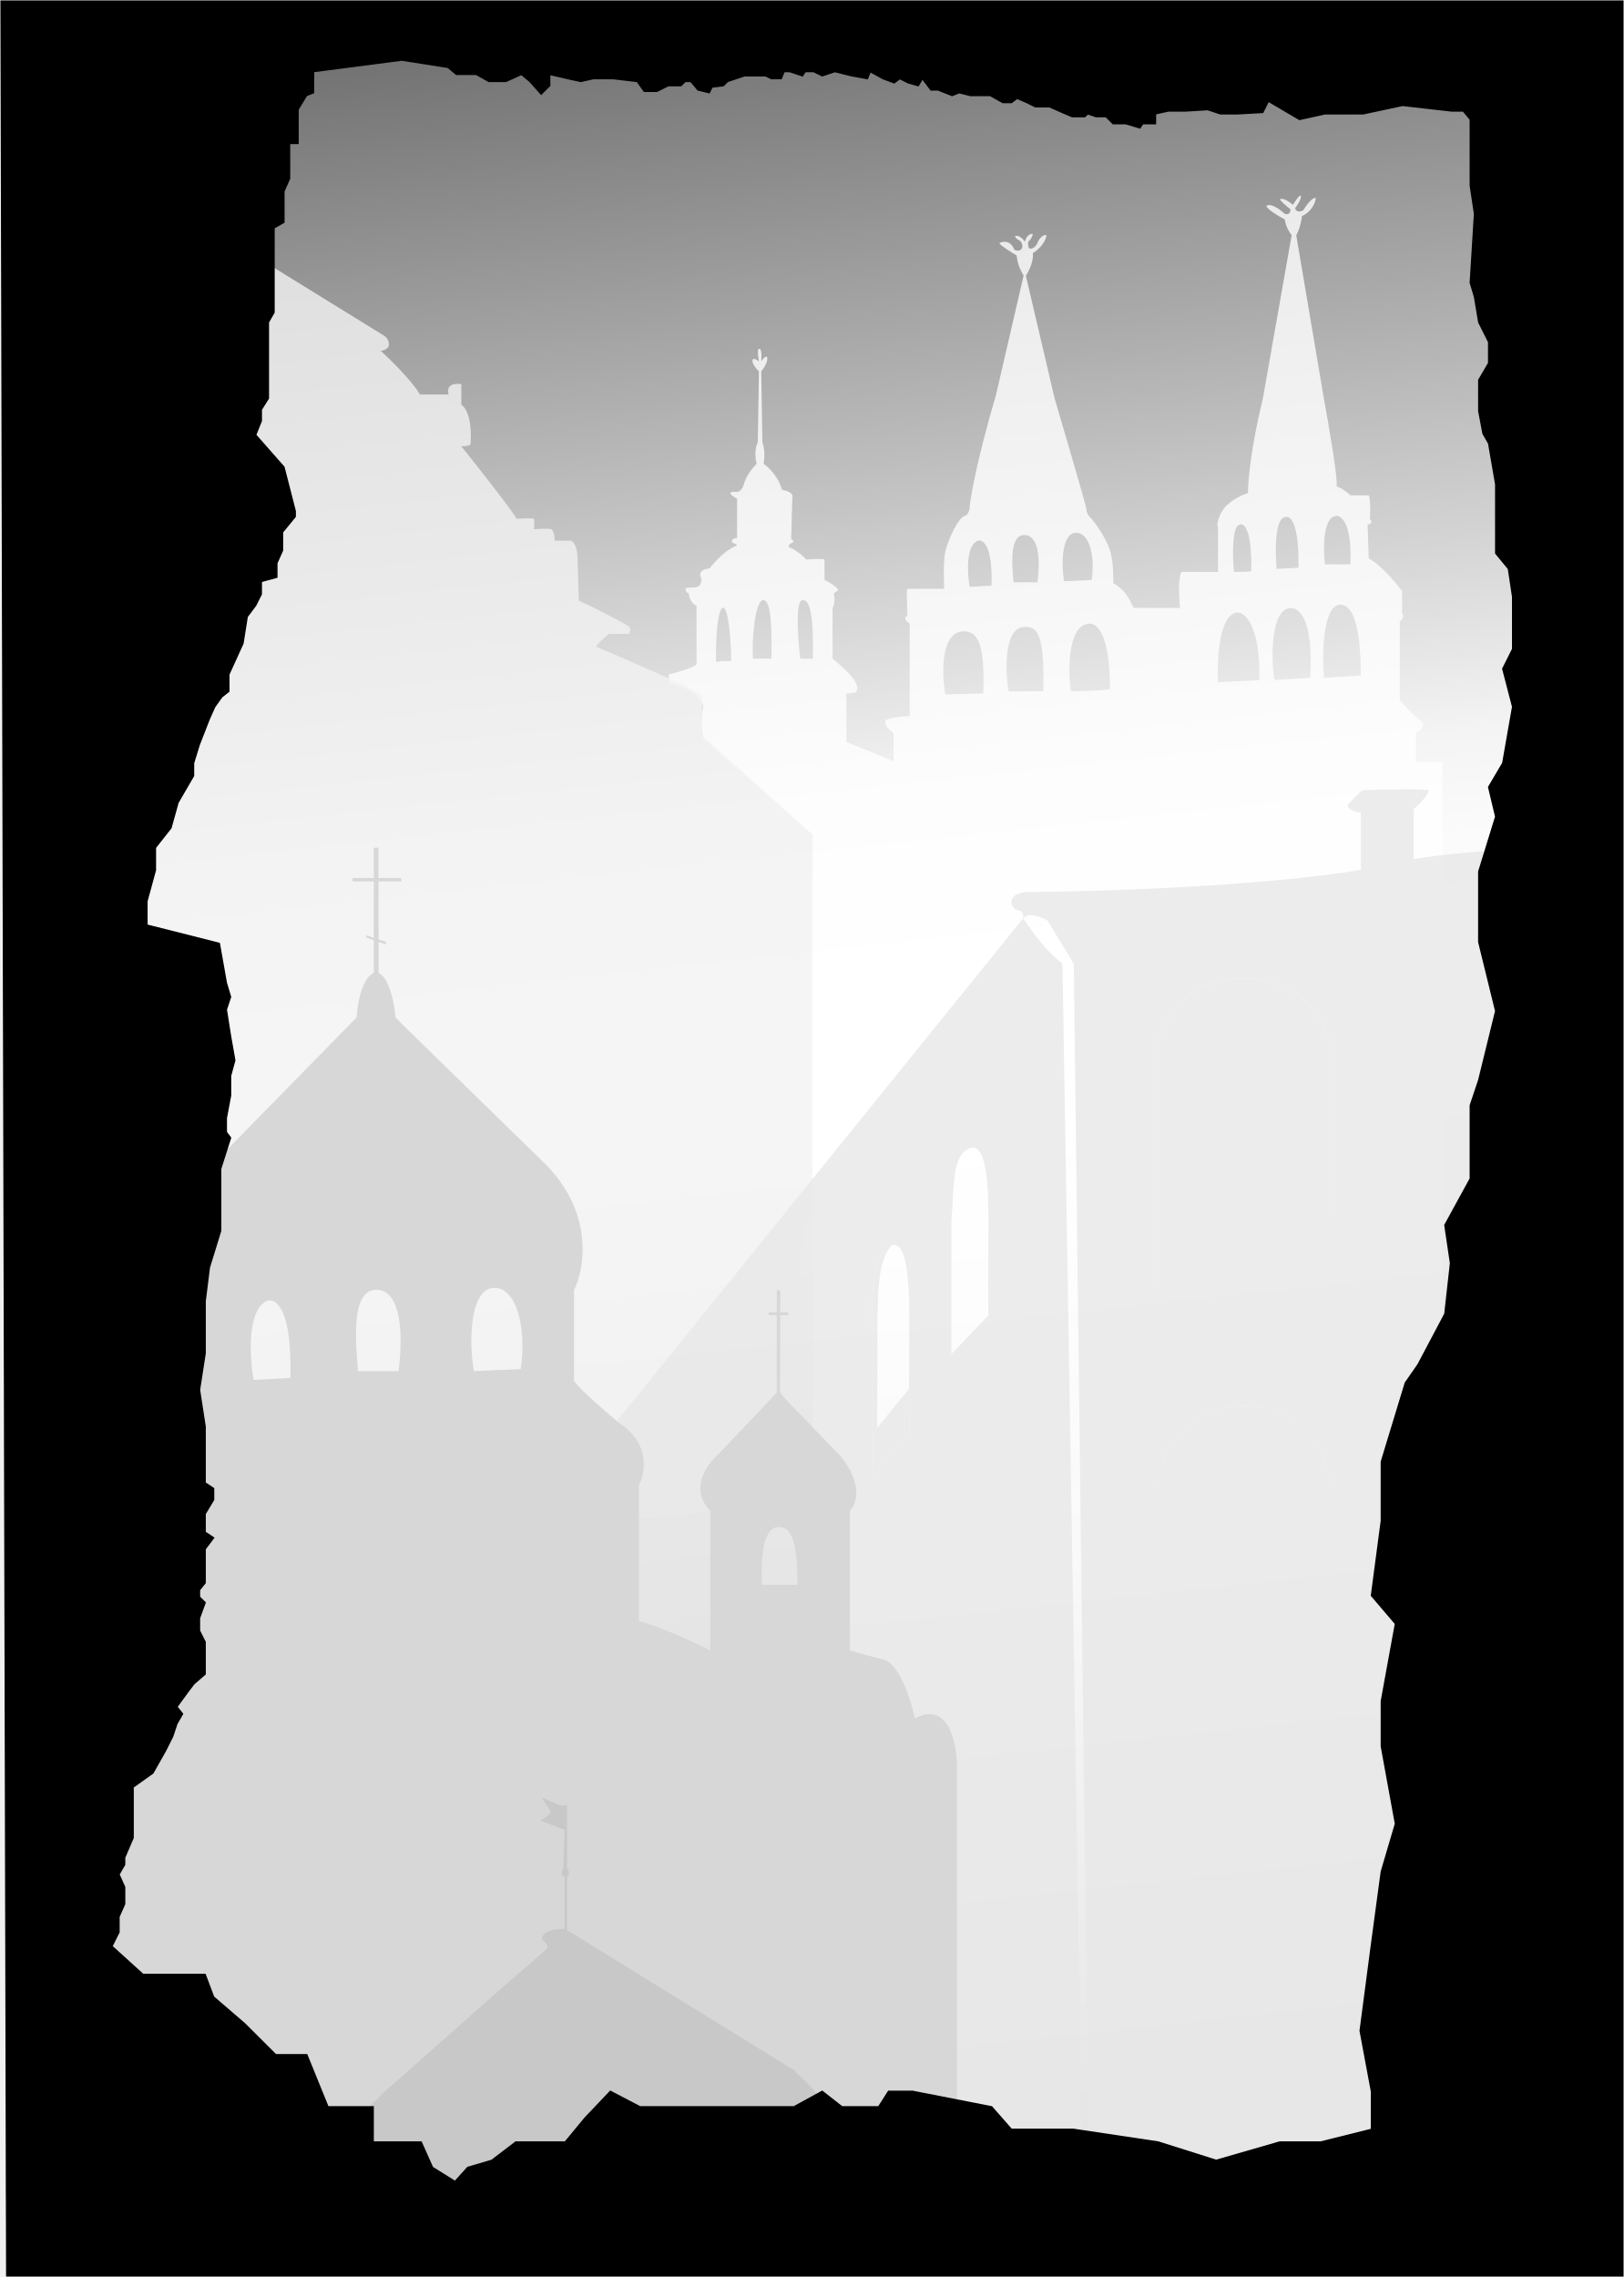
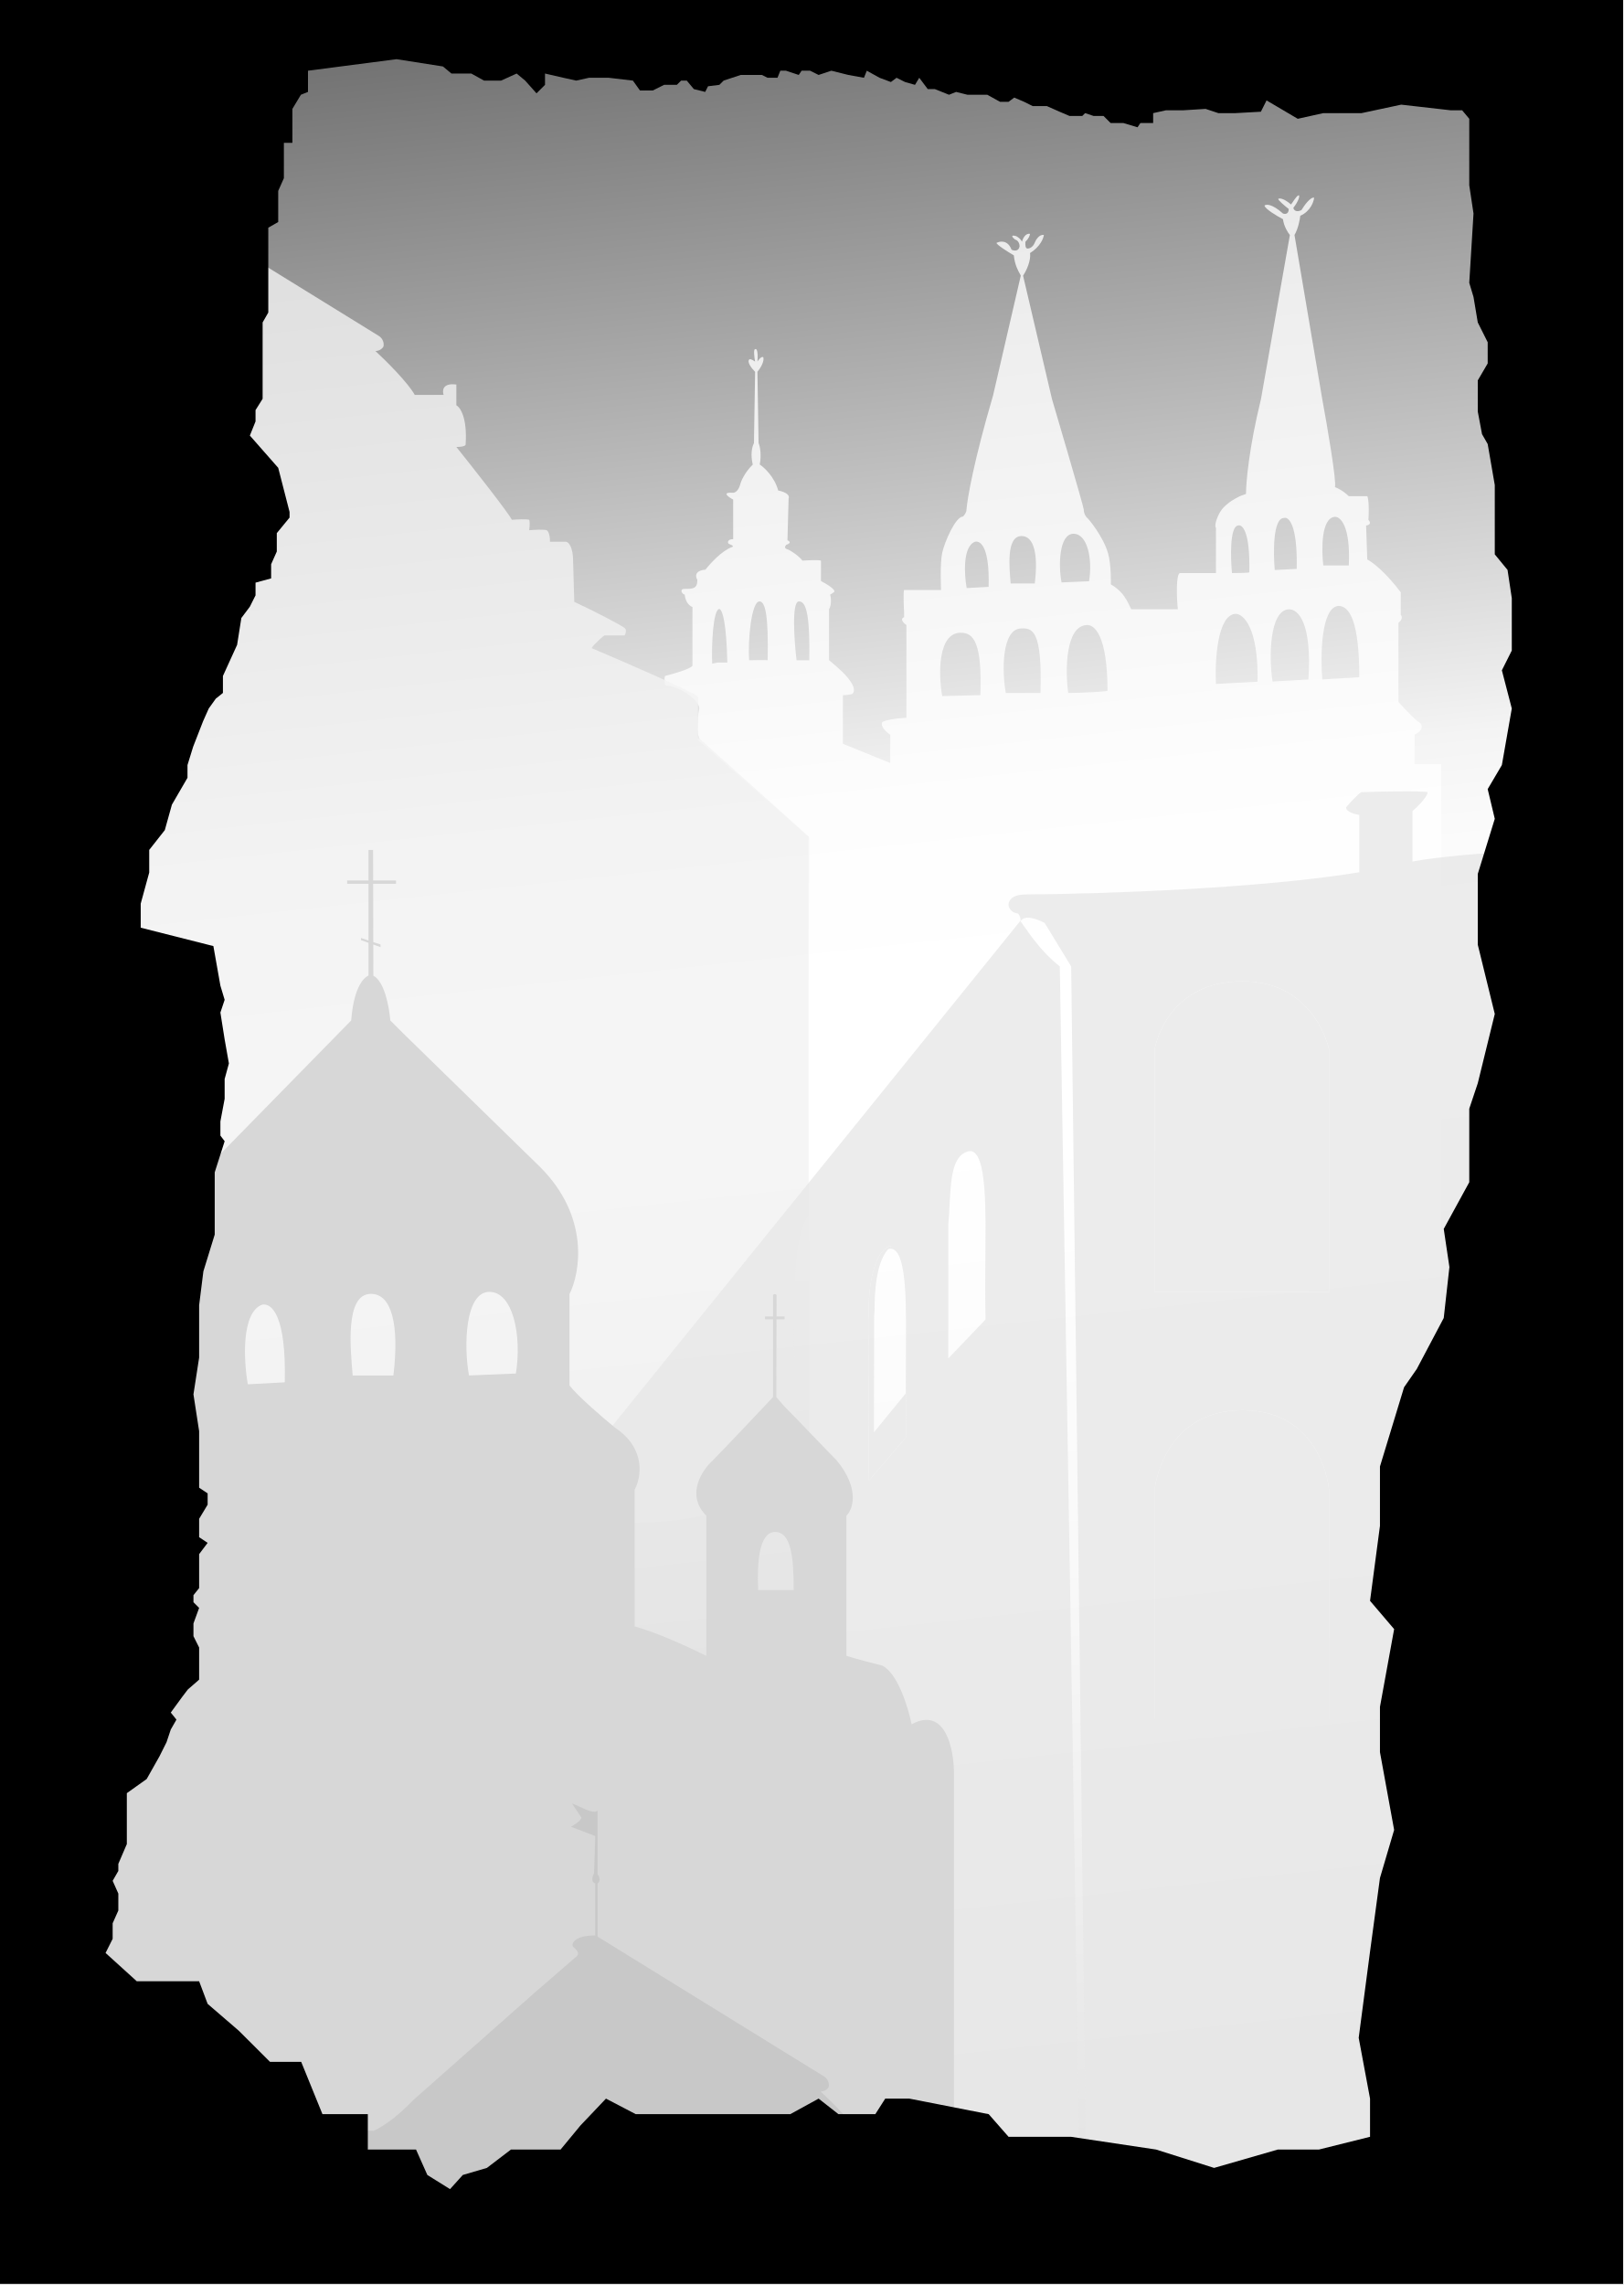
- <svg xmlns="http://www.w3.org/2000/svg" width="1446" height="2028" viewBox="0 0 1446 2028" fill="none">
-   <path d="M5.337 9H1445.34V1958H5.337V9Z" fill="url(#paint0_linear_368_4442)" />
-   <path d="M1153.1 179.957C1155.03 177.122 1157.32 173.754 1158.56 174.361C1158.91 175.364 1158.36 178.975 1153.44 185.394C1153.78 187.065 1155.69 189.807 1160.61 187.4C1163 183.388 1168.61 175.564 1171.88 176.366C1171.54 180.044 1168.61 188.403 1159.59 192.415C1159.25 195.759 1157.74 203.849 1154.46 209.466L1179.06 354.902C1183.5 378.973 1191.97 428.321 1190.33 433.136C1192.38 433.805 1197.71 436.346 1202.63 441.16H1219.02C1219.7 442.164 1220.87 447.781 1220.05 462.223C1221.41 463.56 1222.92 466.436 1218 467.238L1219.02 497.328C1223.12 499.334 1234.8 507.96 1248.74 526.415V546.476C1249.76 547.479 1250.79 550.287 1246.69 553.496V623.707C1251.81 629.391 1262.67 640.958 1265.13 641.761C1267.52 643.433 1270.05 647.98 1261.03 652.794V678.872H1284.6V1943.59L850.854 1953.5L723.972 1352.5V744.001L624.837 657.001C628.856 658.141 624.837 655.501 624.837 648.001C624.837 640.501 625.045 635.817 626.337 630.001C627.628 624.185 612.178 610.606 596.603 609.001C595.578 608.667 595.179 603.045 595.999 600.638C602.489 598.966 617.878 594.82 620.337 591.611V539.454C618.971 539.12 614.239 536.445 613.419 528.421C611.37 528.421 608.295 523.406 613.419 523.406C620.592 523.406 624.69 523.406 624.69 515.382C622.983 512.707 622.027 507.158 631.863 506.356C635.962 501.006 646.414 489.505 655.432 486.295C656.456 485.961 657.481 485.292 652.357 483.286C651.333 482.283 651.539 479.275 656.457 479.275V444.169C652.017 441.829 645.8 437.348 656.457 438.151C657.823 438.15 660.965 436.746 662.604 431.13C663.288 428.121 666.499 420.297 673.877 413.075C672.852 409.397 671.622 400.438 674.901 394.019L675.926 330.829C673.193 328.154 668.344 322.203 670.803 319.796C671.145 319.462 672.648 319.396 675.926 321.802C675.243 318.124 674.287 310.771 675.926 310.77C676.95 310.101 678.795 311.371 677.976 321.802C679 320.13 681.459 316.989 683.099 317.79C683.782 319.128 683.714 323.608 677.976 330.829L679 394.019C680.366 397.028 681.665 405.052 680.025 413.075C684.124 415.75 693.141 424.109 696.42 436.145C700.177 436.813 707.282 439.154 705.643 443.166L704.618 480.278C706.326 480.946 708.512 482.685 703.594 484.289C702.569 485.292 701.339 487.499 704.618 488.301C707.692 489.304 714.865 494.319 717.939 498.331C722.722 497.997 732.695 497.529 734.335 498.331V516.385C739.458 519.06 748.885 524.81 745.606 526.415C745.265 526.75 744.172 527.619 742.532 528.421C743.215 531.096 743.967 537.448 741.508 541.46V586.596C743.899 588.602 749.09 593.014 750.729 594.619C756.878 599.969 767.74 611.871 762.002 616.686C760.636 617.02 757.083 617.689 753.804 617.689V660.818L795.817 677.869V652.794C792.743 650.788 787.005 645.773 788.645 641.761C789.67 640.758 795.408 638.552 810.163 637.749V555.502C807.772 553.83 804.015 550.086 808.113 548.482V544.47C807.772 538.452 807.294 526.015 808.113 524.409H840.904C840.904 524.409 839.755 501.119 841.929 491.31C844.102 481.501 853.816 459.214 860.374 459.214C861.399 458.211 863.447 455.603 863.447 453.196C864.13 443.835 869.801 410.468 887.016 351.893L911.609 245.574C911.609 245.326 911.294 244.769 910.806 243.904L910.805 243.903C909.32 241.278 906.231 235.816 905.461 227.52C900.337 224.511 890.09 218.091 890.09 216.487C893.164 214.815 900.132 213.679 903.411 222.505C905.461 223.508 909.764 224.31 910.584 219.496C910.584 217.825 909.764 214.28 906.485 213.478C904.436 211.806 901.772 208.864 907.51 210.469C908.876 211.138 911.814 213.077 912.634 215.484C913.317 212.809 915.708 207.661 919.807 208.463C919.565 210.135 918.782 212.475 915.708 215.484C915.708 215.539 915.708 215.597 915.707 215.655L915.705 215.804L915.703 215.912L915.701 216.05L915.696 216.257C915.651 218.37 915.584 221.502 917.757 221.502C919.123 221.502 922.266 220.499 923.905 216.487C924.93 213.812 928.005 208.664 932.104 209.466C931.762 212.475 928.824 219.897 919.807 225.514C920.49 228.523 919.397 236.748 913.658 245.574L939.276 354.902C939.303 354.992 967.492 450.496 967.494 453.001C967.494 457.224 970.087 459.985 970.103 460.001C971.469 460.67 984.971 477.211 989.103 492.001C991.992 502.345 991.536 519.395 991.536 519.395C994.61 521.066 1001.58 526.015 1004.86 532.434C1004.86 531.433 1009.58 541.414 1009.6 541.46H1050.97C1049.95 532.433 1049.1 509.365 1053.02 509.364H1084.78V469.244C1083.1 467.502 1085.59 459.907 1088.6 455.001C1090.7 451.588 1092.53 450.069 1095.6 447.501C1099.29 444.424 1106.1 441.109 1106.1 441.109L1111.43 439.154C1111.43 429.123 1114.09 398.231 1124.75 354.902L1150.37 209.466C1148.66 207.46 1145.04 201.843 1144.22 195.424C1139.09 192.749 1128.64 186.598 1127.82 183.388C1129.19 182.051 1134.38 181.582 1144.22 190.408C1145.93 191.077 1149.34 191.211 1149.34 186.397C1145.93 183.722 1139.3 178.172 1140.12 177.369C1141.14 176.701 1144.83 176.769 1151.39 182.385C1151.89 181.733 1152.48 180.874 1153.1 179.96L1153.1 179.957ZM858.336 562.294C837.828 562.294 838.511 599.765 841.929 618.501L875.768 617.636C877.408 570.597 869.615 562.294 858.336 562.294ZM929.103 615.724C930.743 559.518 921.925 558.036 911.671 558.514C894.444 559.317 894.922 596.988 898.34 615.724H929.103ZM988.56 613.717C988.56 563.934 976.597 554.833 970.103 555.502C951.235 556.305 950.962 595.65 953.696 615.724C965.317 615.724 988.555 614.52 988.56 613.717ZM1102.22 545.528C1085.81 546.33 1083.76 588.017 1084.78 607.756L1121.7 605.749C1122.52 557.572 1109.05 545.528 1102.22 545.528ZM1149.39 541.513C1132.21 542.314 1131.6 584.437 1135 605.573L1166.82 603.741C1170.1 553.156 1157.59 541.179 1149.39 541.513ZM1193.48 538.501C1177.89 539.564 1177.41 583.441 1179.12 603.741L1211.94 601.735C1211.94 553.558 1203.73 538.501 1193.48 538.501ZM644.284 541.202C638.55 541.242 637.153 573.98 637.837 589.704L642.55 588.743H651.284C650.526 555.243 647.284 542.203 644.284 541.202ZM679.784 534.501C672.606 534.501 669.283 569.631 670.65 586.694C674.069 586.575 687.057 586.409 687.057 586.694C687.877 546.547 684.911 534.502 679.784 534.501ZM714.743 534.501C708.181 534.501 710.642 569.757 712.692 586.694H723.972C724.792 540.624 719.87 534.501 714.743 534.501ZM875.424 482.568C873.957 481.5 872.452 481.252 871.114 481.532L871.076 481.541L871.041 481.554C868.203 482.622 866.215 485.056 864.854 488.186C863.491 491.316 862.728 495.199 862.367 499.279C861.645 507.443 862.522 516.517 863.552 522.231L863.63 522.665L864.07 522.642L882.639 521.639L883.101 521.613L883.112 521.152C883.523 504.28 881.871 494.166 879.478 488.376C878.279 485.479 876.879 483.627 875.424 482.568ZM912.329 476.507C908.776 476.507 906.322 478.401 904.687 481.357C903.067 484.285 902.226 488.287 901.84 492.635C901.067 501.338 902.097 511.671 902.607 518.169L902.644 518.63H924.045L924.097 518.189C925.636 505.126 925.389 494.77 923.442 487.657C922.469 484.099 921.06 481.316 919.203 479.416C917.334 477.504 915.028 476.507 912.329 476.507ZM958.44 474.501C955.142 474.5 952.654 476.353 950.844 479.248C949.042 482.131 947.874 486.095 947.187 490.471C945.81 499.23 946.327 509.821 947.702 517.223L947.781 517.65L948.215 517.631L971.783 516.626L972.19 516.61L972.256 516.206C973.802 506.619 973.448 496.264 971.197 488.282C970.072 484.293 968.464 480.863 966.353 478.421C964.232 475.97 961.59 474.502 958.44 474.501ZM1114.38 508.663C1115.21 471.728 1107.89 465.657 1104.13 467.238C1097.1 468.502 1097.64 495.322 1099 509.364C1104.13 509.364 1114.38 509.224 1114.38 508.663ZM1156.43 505.653C1157.25 466.309 1149.25 459.149 1145.15 460.487C1135.3 460.487 1135.58 491.266 1136.94 506.656L1156.43 505.653ZM1190.33 459.483C1178.08 460.286 1178.34 488.59 1180.01 502.642H1202.63C1204.31 467.576 1195.13 459.258 1190.33 459.483ZM362.844 344.871C363.116 344.65 363.305 344.64 363.391 344.871H362.844Z" fill="white" fill-opacity="0.8" />
-   <path d="M118.594 57C120.258 57.336 122.787 58.533 125.584 59.858C131.404 62.616 138.385 65.924 141.156 63.153V119.56C142.524 121.266 144.438 125.296 141.156 127.764V174.947L342.166 299.04C343.875 300.066 347.089 303.347 346.269 308.27C345.585 309.637 343.191 312.372 339.089 312.372C348.319 320.918 368.215 340.678 373.958 351.344H399.598C398.23 347.583 398.572 340.473 410.878 342.113V360.573C414.296 362.282 420.724 371.65 419.083 395.442C419.083 396.126 417.441 397.493 410.878 397.493C425.919 416.295 456.823 455.539 460.105 462.104C464.208 461.762 473.026 461.283 475.488 462.104C475.83 462.787 476.309 465.591 475.488 471.334C479.591 470.992 488.411 470.514 490.872 471.334C491.898 471.676 493.948 474.206 493.948 481.59H508.307C510.358 481.932 514.46 485.898 514.46 499.024L515.485 534.919C530.527 541.756 559.159 556.519 560.61 558.507C561.335 559.5 561.184 560.108 561.335 560.5C561.335 563 560.104 564.66 560.104 564.66H542.15C542.15 564.66 533.331 571.839 530.869 575.941C559.927 588.248 619.476 614.092 625.22 619.015V655L723.335 743V1079.5C698.161 1112.55 718.932 1274.39 708.335 1275C673.862 1389.5 513.422 1339.17 419.083 1348.5C349.102 1355.42 251.702 1360.1 194.485 1364.91L10.91 1356.7L1.617 420L1.117 299.176L84.751 225.191L122.696 192.374C122.713 192.352 122.73 192.329 122.747 192.307C122.774 192.272 122.801 192.237 122.828 192.202L122.907 192.103C123.954 190.77 125.374 188.963 119.62 184.169C117.569 182.118 119.415 173.914 139.105 173.914V127.764C137.396 127.422 134.798 125.097 138.08 118.533L139.105 85.716L117.568 77.511C120.645 75.802 126.799 71.768 126.799 69.307L118.594 57Z" fill="#F2F2F2" fill-opacity="0.8" />
-   <path d="M1030.35 931.903V1147H1185.09V931.903C1185.09 931.903 1172.84 871.5 1108.34 871.5C1039.84 871.5 1030.35 931.903 1030.35 931.903Z" fill="#E7E7E7" fill-opacity="0.8" />
-   <path d="M1030.35 1322.41V1526H1185.09V1322.41C1185.09 1322.41 1179.34 1252 1108.34 1252C1037.34 1252 1030.35 1322.41 1030.35 1322.41Z" fill="#E7E7E7" fill-opacity="0.8" />
-   <path fill-rule="evenodd" clip-rule="evenodd" d="M776.937 1171.4L776.837 1314.5L809.837 1276C809.762 1271.38 809.648 1242.72 809.62 1237L781.35 1271.53L781.526 1169.06C782.038 1163.54 781.832 1157.31 782.122 1151.62C783.121 1132.05 787.085 1113.63 796.784 1106.66C795.879 1106.31 794.93 1106.37 793.937 1106.9C776.937 1115.9 775.77 1160.23 776.937 1171.4ZM809.837 1197.56C809.83 1198.87 809.822 1200.24 809.814 1201.66V1201.66C809.822 1200.24 809.83 1198.88 809.837 1197.56Z" fill="#E7E7E7" fill-opacity="0.8" />
-   <path fill-rule="evenodd" clip-rule="evenodd" d="M517.337 1305.34L911.154 818C911.24 818.107 911.328 818.219 911.418 818.335C911.364 818.803 911.273 819.248 911.154 819.667C911.159 819.652 911.185 819.562 911.226 819.425C911.295 819.192 911.406 818.823 911.516 818.461C912.388 819.597 913.495 821.178 914.834 823.093C920.768 831.573 931.277 846.589 946.249 858.343L964.751 1977.48L517.337 1898.5V1305.34ZM911.516 818.461C911.73 817.754 911.942 817.076 911.837 817.5C914.878 814.096 920.817 813.71 932.793 819.692L956.341 858.343L969.797 1947.5H1344.34V757.518C1332.18 756.414 1279.55 761.279 1259.1 765.226V720.546C1269.87 711.136 1272.56 705.423 1272.56 703.742C1267.18 702.398 1231.07 703.182 1213.69 703.742C1209.65 706.431 1203.04 713.825 1200.23 717.186C1200.23 721.219 1208.08 723.347 1212.01 723.908V774.766C1124.23 789.272 983.298 794 915.973 794.488C902.517 794.488 900.274 801.21 900.835 804.57C902.18 809.948 907.002 811.292 909.245 811.292C911.19 813.884 911.651 816.319 911.418 818.335L911.475 818.408L911.516 818.461ZM1030.35 931.903V1147H1185.09V931.903C1185.09 931.903 1172.84 871.5 1108.34 871.5C1039.84 871.5 1030.35 931.903 1030.35 931.903ZM1030.35 1526V1322.41C1030.35 1322.41 1037.34 1252 1108.34 1252C1179.34 1252 1185.09 1322.41 1185.09 1322.41V1526H1030.35ZM847.337 1087V1206L880.362 1171.5C880.03 1151.03 880.116 1135.41 880.225 1115.45L880.237 1113.17L880.237 1113.15C880.289 1103.65 880.337 1094.76 880.337 1087C880.337 1041 875.837 1019 864.337 1022.5C850.645 1026.67 849.56 1047.93 848.432 1070.04C848.142 1075.73 847.849 1081.47 847.337 1087ZM776.837 1314.5L776.937 1171.4C775.77 1160.23 776.937 1115.9 793.937 1106.9C794.93 1106.37 795.879 1106.31 796.784 1106.66C798.044 1105.75 792.237 1109.6 793.811 1109.12C805.311 1105.62 809.811 1127.62 809.811 1173.62C809.811 1181.38 809.763 1190.27 809.712 1199.76L809.712 1199.78L809.699 1202.07C809.59 1222.02 809.505 1237.64 809.837 1258.12L809.62 1237C809.648 1242.72 809.762 1271.38 809.837 1276L776.837 1314.5Z" fill="#E7E7E7" fill-opacity="0.8" />
-   <path d="M337.052 782.081H357.337V785H337.058L337.169 836.723L343.596 838.865V841.196L337.173 838.886L337.232 866.555C347.135 871.553 351.37 894.559 352.267 906.217L363.829 917.779L485.233 1036.29C529.17 1080.23 520.884 1129.75 511.249 1149.03V1229.96C518.187 1239.21 541.118 1258.87 551.717 1267.54C579.466 1286.04 574.842 1311.86 569.061 1322.46V1443.86C587.56 1448.49 619.164 1463.14 632.653 1469.88V1345.58C614.154 1327.09 628.799 1305.12 638.435 1296.45C645.259 1289.62 676.126 1257.01 691.829 1240.33V1171.3H684.684V1168.8H691.829V1149.66L692.837 1149.03H693.837L694.948 1149.66L694.907 1168.8H702.027V1171.3H694.901L694.754 1240.33C695.226 1240.88 695.777 1241.53 696.377 1242.24L696.381 1242.24L696.382 1242.24C698.478 1244.72 701.17 1247.9 703.197 1249.93C709.103 1255.83 717.971 1265.08 726.647 1274.12L726.652 1274.12C734.961 1282.79 743.092 1291.26 748.276 1296.45C769.088 1321.88 762.729 1339.8 756.948 1345.58V1469.88C763.886 1472.19 781.036 1476.62 788.744 1478.55C802.619 1485.49 811.869 1516.13 814.76 1530.58C844.821 1514.39 852.337 1552.74 852.337 1573.94V1975.73H5.283L3.617 1265.87C5.053 1267.29 6.442 1268.66 7.763 1269.97L7.773 1269.98C10.141 1272.31 12.285 1274.43 14.069 1276.21C37.194 1294.71 31.413 1316.68 25.632 1325.35C16.382 1332.29 19.851 1337.88 22.741 1339.8C29.679 1339.8 31.413 1341.73 31.413 1342.69V1464.1C59.163 1447.91 102.713 1440.01 121.021 1438.08V1322.46C127.958 1310.9 150.89 1290.66 161.489 1281.99V1154.81C140.677 1106.25 164.379 1063.27 178.832 1047.86L317.58 906.217C319.64 879.442 327.202 869.024 332.916 866.385V837.354L326.252 834.956V833.084L332.916 835.306V785H313.979V782.081H332.916V755H336.993L337.052 782.081ZM693.658 1360C679.163 1360 677.521 1388.33 678.658 1411.5H710.158C710.158 1383.5 708.153 1360 693.658 1360ZM258.637 1227.23C260.083 1167.89 246.97 1156.59 238.534 1158.36C219.734 1165.42 222.263 1208.98 225.879 1229L258.637 1227.23ZM335.142 1148.77C311.641 1148.77 317.064 1198.22 318.872 1221.18H355.027C360.451 1175.26 353.219 1148.77 335.142 1148.77ZM440.182 1147C418.488 1146.99 417.284 1195.28 422.104 1221.18L463.683 1219.42C469.105 1185.86 461.176 1147.01 440.182 1147Z" fill="#D7D7D7" />
-   <path d="M482.376 1601C484.04 1601.34 486.569 1602.53 489.365 1603.86C495.185 1606.62 502.168 1609.92 504.938 1607.15V1663.56C506.306 1665.27 508.22 1669.3 504.938 1671.76V1718.95L705.947 1843.04C707.231 1843.04 708.046 1844.08 708.581 1845.46C720.107 1856.06 746.826 1881.23 737.74 1895.34H763.379C762.011 1891.58 762.353 1884.47 774.66 1886.11V1904.57C778.079 1906.28 784.505 1915.65 782.864 1939.44C782.864 1940.13 781.224 1941.49 774.66 1941.49C789.701 1960.29 820.604 1999.54 823.887 2006.1H191.117V1955.84L256.753 1952.77C259.146 1952.08 262.086 1948.87 254.702 1941.49C251.967 1939.43 247.113 1934.72 249.574 1932.26C249.916 1931.57 251.83 1930.82 256.753 1933.28C258.804 1932.94 261.06 1930.82 253.677 1925.08C252.309 1923.71 252.035 1920.97 261.881 1920.97C258.12 1917.21 256.343 1905.8 279.315 1890.21C279.999 1888.16 281.982 1884.05 284.443 1884.05C286.837 1884.05 292.853 1885.29 297.775 1890.21C298.801 1890.55 301.878 1891.23 305.979 1891.23C310.765 1889.52 324.645 1881.59 341.874 1863.54L448.532 1769.19L486.478 1736.37C486.495 1736.35 486.511 1736.33 486.528 1736.31C486.555 1736.27 486.582 1736.24 486.609 1736.2L486.688 1736.1C487.736 1734.77 489.155 1732.96 483.401 1728.17C481.351 1726.12 483.197 1717.91 502.887 1717.91V1671.76C501.177 1671.42 498.58 1669.1 501.861 1662.53L502.887 1629.72L481.351 1621.51C484.427 1619.8 490.58 1615.77 490.58 1613.31L482.376 1601Z" fill="#C4C4C4" fill-opacity="0.8" />
-   <path fill-rule="evenodd" clip-rule="evenodd" d="M6.031 2027H1445.34V1H1L6.031 2027ZM99.66 1733.45L127.328 1758.54H153.739H182.665L190.21 1778.61L217.879 1802.45L245.547 1830.05H273.215L292.08 1876.46H332.324V1907.82H375.084L385.145 1930.4L405.267 1942.95L416.586 1930.4L437.966 1924.13L459.346 1907.82H503.363L520.97 1886.5L543.608 1862.66L570.018 1876.46H586.368H640.446H680.691H707.101L732.254 1862.66L749.861 1876.46H782.56L791.363 1862.66H812.743L883.171 1876.46L900.778 1896.53H956.115L1031.57 1907.82L1083.14 1924.13L1139.73 1907.82H1176.2L1221.48 1896.53V1862.66L1211.42 1808.72L1221.48 1732.2L1230.28 1666.96L1242.86 1624.31L1230.28 1555.31V1515.17L1242.86 1446.17L1221.48 1421.08L1230.28 1354.59V1337.03V1301.91L1251.66 1231.65L1262.98 1215.35L1286.87 1170.18L1291.9 1125.02L1286.87 1091.15L1309.51 1049.75V984.52L1317.06 961.939L1332.15 900.469L1317.06 838.999V776.274L1332.15 727.349L1325.86 701.005L1338.44 679.679L1347.24 629.499L1338.44 595.628L1347.24 578.065V531.649L1343.47 506.559L1332.15 492.76V462.652V431.29L1325.86 394.91L1320.83 386.128L1317.06 366.056V338.458L1325.86 323.404V304.586L1317.06 287.024L1313.28 264.443L1309.51 251.898L1313.28 190.428L1309.51 165.338V106.377L1303.22 98.85H1293.16L1249.14 93.832L1213.93 101.359H1179.97L1157.34 106.377L1129.67 90.069L1124.64 100.105L1102 101.359H1086.91L1075.59 97.596L1055.47 98.85H1040.38L1029.06 101.359V110.141H1017.74L1015.22 113.904L1002.65 110.141H991.328L985.04 103.868H976.237L968.691 101.359L966.176 103.868H958.63H954.857L946.053 100.105L934.735 95.087H922.158L914.612 91.323L905.809 87.56L900.778 91.323H893.232L881.914 85.051H864.307L854.245 82.542L847.957 85.051L835.381 80.033H829.093L821.547 69.997L817.774 76.269L808.97 73.76L801.425 69.997L796.394 73.76L786.333 69.997L775.014 63.724L772.499 69.997L758.665 67.488L743.573 63.724L732.254 67.488L724.708 63.724H717.163L714.647 67.488L703.328 63.724H698.298L695.783 69.997H686.979L681.949 67.488H668.115H663.084L647.992 72.506L644.219 76.269L634.158 77.524L631.643 82.542L621.582 80.033L615.294 72.506H610.263L606.49 76.269H595.171L585.11 81.287H573.791L567.503 72.506L546.123 69.997H528.516L517.197 72.506L505.879 69.997L489.529 66.233V76.269L481.983 83.796L471.922 72.506L464.376 66.233L450.542 72.506H435.451L424.132 66.233H406.525L398.979 59.961L357.837 53.5L279.239 63.724V82.542L272.951 85.051L265.405 97.596V112.65V127.703H257.859V145.266V159.066L252.828 170.356V185.41V197.955L244.025 202.973V214.263V226.808V238.098V255.661V278.242L238.994 287.024V299.568V319.64V338.458V354.766L232.706 364.802V374.838L227.676 387.383L252.828 416L262.889 455.125V460.143L251.571 473.942V480.215V490.251L246.54 501.541V506.559V514.086L232.706 517.85V529.14L227.676 539.176L220.13 549.212L216.357 573.047L203.78 600.646V615.7L197.492 620.718L191.204 629.499L186.173 640.789L177.37 663.37L172.339 679.679V690.969L158.505 714.804L152.217 737.385L138.383 754.948V775.02L134.61 788.819L130.837 802.619V823.945L195.302 840.253L201.529 875.379L205.302 887.924L201.529 899.214L205.302 923.05L209.075 944.376L205.302 958.175V975.738L201.529 995.81V1008.35L205.302 1013.37L196.499 1040.97V1063.55V1088.64V1096.17L186.437 1128.79L182.665 1158.89V1205.31L177.634 1237.93L182.665 1270.54V1289.36V1305.67V1320.72L190.21 1325.74V1335.78L182.665 1348.32V1364.63L190.21 1369.65L182.665 1379.68V1384.7V1392.23V1399.76V1409.79L177.634 1416.06V1422.34L182.665 1427.35L177.634 1441.15V1452.44L182.665 1462.48V1491L172.603 1499.78L167.573 1506.39L157.512 1520.19L162.542 1526.46L157.512 1535.24L153.739 1546.53L147.451 1559.08L136.132 1579.15L118.525 1591.69V1610.51V1636.85L110.979 1654.42V1660.69L105.948 1669.47L110.979 1680.76V1695.81L105.948 1707.11V1720.9L99.66 1733.45Z" fill="black" stroke="black" stroke-width="1.261" />
+ <svg xmlns="http://www.w3.org/2000/svg" width="1440" height="2027" viewBox="0 0 1440 2027" fill="none">
+   <path d="M0 8H1439V1957H0V8Z" fill="url(#paint0_linear_449_3087)" />
+   <path d="M1147.1 178.957C1149.03 176.122 1151.32 172.754 1152.56 173.361C1152.91 174.364 1152.36 177.975 1147.44 184.394C1147.78 186.065 1149.69 188.807 1154.61 186.4C1157 182.388 1162.61 174.564 1165.88 175.366C1165.54 179.044 1162.61 187.403 1153.59 191.415C1153.25 194.759 1151.74 202.849 1148.46 208.466L1173.06 353.902C1177.5 377.973 1185.97 427.321 1184.33 432.136C1186.38 432.805 1191.71 435.346 1196.63 440.16H1213.02C1213.7 441.164 1214.87 446.781 1214.05 461.223C1215.41 462.56 1216.92 465.436 1212 466.238L1213.02 496.328C1217.12 498.334 1228.8 506.96 1242.74 525.415V545.476C1243.76 546.479 1244.79 549.287 1240.69 552.496V622.707C1245.81 628.391 1256.67 639.958 1259.13 640.761C1261.52 642.433 1264.05 646.98 1255.03 651.794V677.872H1278.6V1942.59L844.854 1952.5L717.972 1351.5V743.001L618.837 656.001C622.856 657.141 618.837 654.501 618.837 647.001C618.837 639.501 619.045 634.817 620.337 629.001C621.628 623.185 606.178 609.606 590.603 608.001C589.578 607.667 589.179 602.045 589.999 599.638C596.489 597.966 611.878 593.82 614.337 590.611V538.454C612.971 538.12 608.239 535.445 607.419 527.421C605.37 527.421 602.295 522.406 607.419 522.406C614.592 522.406 618.69 522.406 618.69 514.382C616.983 511.707 616.027 506.158 625.863 505.356C629.962 500.006 640.414 488.505 649.432 485.295C650.456 484.961 651.481 484.292 646.357 482.286C645.333 481.283 645.539 478.275 650.457 478.275V443.169C646.017 440.829 639.8 436.348 650.457 437.151C651.823 437.15 654.965 435.746 656.604 430.13C657.288 427.121 660.499 419.297 667.877 412.075C666.852 408.397 665.622 399.438 668.901 393.019L669.926 329.829C667.193 327.154 662.344 321.203 664.803 318.796C665.145 318.462 666.648 318.396 669.926 320.802C669.243 317.124 668.287 309.771 669.926 309.77C670.95 309.101 672.795 310.371 671.976 320.802C673 319.13 675.459 315.989 677.099 316.79C677.782 318.128 677.714 322.608 671.976 329.829L673 393.019C674.366 396.028 675.665 404.052 674.025 412.075C678.124 414.75 687.141 423.109 690.42 435.145C694.177 435.813 701.282 438.154 699.643 442.166L698.618 479.278C700.326 479.946 702.512 481.685 697.594 483.289C696.569 484.292 695.339 486.499 698.618 487.301C701.692 488.304 708.865 493.319 711.939 497.331C716.722 496.997 726.695 496.529 728.335 497.331V515.385C733.458 518.06 742.885 523.81 739.606 525.415C739.265 525.75 738.172 526.619 736.532 527.421C737.215 530.096 737.967 536.448 735.508 540.46V585.596C737.899 587.602 743.09 592.014 744.729 593.619C750.878 598.969 761.74 610.871 756.002 615.686C754.636 616.02 751.083 616.689 747.804 616.689V659.818L789.817 676.869V651.794C786.743 649.788 781.005 644.773 782.645 640.761C783.67 639.758 789.408 637.552 804.163 636.749V554.502C801.772 552.83 798.015 549.086 802.113 547.482V543.47C801.772 537.452 801.294 525.015 802.113 523.409H834.904C834.904 523.409 833.755 500.119 835.929 490.31C838.102 480.501 847.816 458.214 854.374 458.214C855.399 457.211 857.447 454.603 857.447 452.196C858.13 442.835 863.801 409.468 881.016 350.893L905.609 244.574C905.609 244.326 905.294 243.769 904.806 242.904L904.805 242.903C903.32 240.278 900.231 234.816 899.461 226.52C894.337 223.511 884.09 217.091 884.09 215.487C887.164 213.815 894.132 212.679 897.411 221.505C899.461 222.508 903.764 223.31 904.584 218.496C904.584 216.825 903.764 213.28 900.485 212.478C898.436 210.806 895.772 207.864 901.51 209.469C902.876 210.138 905.814 212.077 906.634 214.484C907.317 211.809 909.708 206.661 913.807 207.463C913.565 209.135 912.782 211.475 909.708 214.484C909.708 214.539 909.708 214.597 909.707 214.655L909.705 214.804L909.703 214.912L909.701 215.05L909.696 215.257C909.651 217.37 909.584 220.502 911.757 220.502C913.123 220.502 916.266 219.499 917.905 215.487C918.93 212.812 922.005 207.664 926.104 208.466C925.762 211.475 922.824 218.897 913.807 224.514C914.49 227.523 913.397 235.748 907.658 244.574L933.276 353.902C933.303 353.992 961.492 449.496 961.494 452.001C961.494 456.224 964.087 458.985 964.103 459.001C965.469 459.67 978.971 476.211 983.103 491.001C985.992 501.345 985.536 518.395 985.536 518.395C988.61 520.066 995.578 525.015 998.857 531.434C998.857 530.433 1003.58 540.414 1003.6 540.46H1044.97C1043.95 531.433 1043.1 508.365 1047.02 508.364H1078.78V468.244C1077.1 466.502 1079.59 458.907 1082.6 454.001C1084.7 450.588 1086.53 449.069 1089.6 446.501C1093.29 443.424 1100.1 440.109 1100.1 440.109L1105.43 438.154C1105.43 428.123 1108.09 397.231 1118.75 353.902L1144.37 208.466C1142.66 206.46 1139.04 200.843 1138.22 194.424C1133.09 191.749 1122.64 185.598 1121.82 182.388C1123.19 181.051 1128.38 180.582 1138.22 189.408C1139.93 190.077 1143.34 190.211 1143.34 185.397C1139.93 182.722 1133.3 177.172 1134.12 176.369C1135.14 175.701 1138.83 175.769 1145.39 181.385C1145.89 180.733 1146.48 179.874 1147.1 178.96L1147.1 178.957ZM852.336 561.294C831.828 561.294 832.511 598.765 835.929 617.501L869.768 616.636C871.408 569.597 863.615 561.294 852.336 561.294ZM923.103 614.724C924.743 558.518 915.925 557.036 905.671 557.514C888.444 558.317 888.922 595.988 892.34 614.724H923.103ZM982.56 612.717C982.56 562.934 970.597 553.833 964.103 554.502C945.235 555.305 944.962 594.65 947.696 614.724C959.317 614.724 982.555 613.52 982.56 612.717ZM1096.22 544.528C1079.81 545.33 1077.76 587.017 1078.78 606.756L1115.7 604.749C1116.52 556.572 1103.05 544.528 1096.22 544.528ZM1143.39 540.513C1126.21 541.314 1125.6 583.437 1129 604.573L1160.82 602.741C1164.1 552.156 1151.59 540.179 1143.39 540.513ZM1187.48 537.501C1171.89 538.564 1171.41 582.441 1173.12 602.741L1205.94 600.735C1205.94 552.558 1197.73 537.501 1187.48 537.501ZM638.284 540.202C632.55 540.242 631.153 572.98 631.837 588.704L636.55 587.743H645.284C644.526 554.243 641.284 541.203 638.284 540.202ZM673.784 533.501C666.606 533.501 663.283 568.631 664.65 585.694C668.069 585.575 681.057 585.409 681.057 585.694C681.877 545.547 678.911 533.502 673.784 533.501ZM708.743 533.501C702.181 533.501 704.642 568.757 706.692 585.694H717.972C718.792 539.624 713.87 533.501 708.743 533.501ZM869.424 481.568C867.957 480.5 866.452 480.252 865.114 480.532L865.076 480.541L865.041 480.554C862.203 481.622 860.215 484.056 858.854 487.186C857.491 490.316 856.728 494.199 856.367 498.279C855.645 506.443 856.522 515.517 857.552 521.231L857.63 521.665L858.07 521.642L876.639 520.639L877.101 520.613L877.112 520.152C877.523 503.28 875.871 493.166 873.478 487.376C872.279 484.479 870.879 482.627 869.424 481.568ZM906.329 475.507C902.776 475.507 900.322 477.401 898.687 480.357C897.067 483.285 896.226 487.287 895.84 491.635C895.067 500.338 896.097 510.671 896.607 517.169L896.644 517.63H918.045L918.097 517.189C919.636 504.126 919.389 493.77 917.442 486.657C916.469 483.099 915.06 480.316 913.203 478.416C911.334 476.504 909.028 475.507 906.329 475.507ZM952.44 473.501C949.142 473.5 946.654 475.353 944.844 478.248C943.042 481.131 941.874 485.095 941.187 489.471C939.81 498.23 940.327 508.821 941.702 516.223L941.781 516.65L942.215 516.631L965.783 515.626L966.19 515.61L966.256 515.206C967.802 505.619 967.448 495.264 965.197 487.282C964.072 483.293 962.464 479.863 960.353 477.421C958.232 474.97 955.59 473.502 952.44 473.501ZM1108.38 507.663C1109.21 470.728 1101.89 464.657 1098.13 466.238C1091.1 467.502 1091.64 494.322 1093 508.364C1098.13 508.364 1108.38 508.224 1108.38 507.663ZM1150.43 504.653C1151.25 465.309 1143.25 458.149 1139.15 459.487C1129.3 459.487 1129.58 490.266 1130.94 505.656L1150.43 504.653ZM1184.33 458.483C1172.08 459.286 1172.34 487.59 1174.01 501.642H1196.63C1198.31 466.576 1189.13 458.258 1184.33 458.483ZM356.844 343.871C357.116 343.65 357.305 343.64 357.391 343.871H356.844Z" fill="white" fill-opacity="0.8" />
+   <path d="M112.595 56C114.259 56.336 116.787 57.533 119.584 58.858C125.404 61.616 132.386 64.924 135.157 62.153V118.56C136.525 120.266 138.438 124.296 135.157 126.764V173.947L336.166 298.04C337.875 299.066 341.089 302.347 340.269 307.27C339.585 308.637 337.192 311.372 333.09 311.372C342.32 319.918 362.216 339.678 367.959 350.344H393.598C392.23 346.583 392.572 339.472 404.879 341.113V359.573C408.297 361.283 414.724 370.65 413.083 394.442C413.083 395.126 411.442 396.493 404.879 396.493C419.92 415.295 450.823 454.539 454.105 461.104C458.208 460.762 467.028 460.283 469.489 461.104C469.831 461.787 470.31 464.591 469.489 470.334C473.592 469.992 482.411 469.514 484.872 470.334C485.898 470.676 487.949 473.206 487.949 480.59H502.307C504.358 480.932 508.46 484.897 508.46 498.024L509.485 533.919C524.527 540.756 553.159 555.519 554.61 557.507C555.336 558.5 555.185 559.108 555.336 559.5C555.336 562 554.105 563.66 554.105 563.66H536.15C536.113 563.691 527.325 570.848 524.869 574.941C553.927 587.248 613.478 613.092 619.221 618.015V654L717.336 742V1078.5C692.162 1111.55 712.932 1273.39 702.336 1274C667.863 1388.5 507.422 1338.17 413.083 1347.5C343.102 1354.42 245.702 1359.1 188.485 1363.91L0 1355V294.5L78.751 224.191L116.696 191.374C116.713 191.352 116.73 191.329 116.747 191.307C116.774 191.272 116.801 191.237 116.828 191.202L116.907 191.103C117.954 189.77 119.374 187.964 113.62 183.169C111.569 181.118 113.415 172.914 133.105 172.914V126.764C131.396 126.422 128.798 124.097 132.08 117.533L133.105 84.716L111.569 76.511C114.646 74.801 120.799 70.768 120.799 68.307L112.595 56Z" fill="#F2F2F2" fill-opacity="0.8" />
+   <path d="M1024.35 930.903V1146H1179.09V930.903C1179.09 930.903 1166.84 870.5 1102.34 870.5C1033.84 870.5 1024.35 930.903 1024.35 930.903Z" fill="#E7E7E7" fill-opacity="0.8" />
+   <path d="M1024.35 1321.41V1525H1179.09V1321.41C1179.09 1321.41 1173.34 1251 1102.34 1251C1031.34 1251 1024.35 1321.41 1024.35 1321.41Z" fill="#E7E7E7" fill-opacity="0.8" />
+   <path fill-rule="evenodd" clip-rule="evenodd" d="M770.937 1170.4L770.837 1313.5L803.837 1275C803.762 1270.38 803.648 1241.72 803.62 1236L775.35 1270.53L775.526 1168.06C776.038 1162.54 775.832 1156.31 776.122 1150.62C777.121 1131.05 781.085 1112.63 790.784 1105.66C789.879 1105.31 788.93 1105.37 787.937 1105.9C770.937 1114.9 769.77 1159.23 770.937 1170.4ZM803.837 1196.56C803.83 1197.87 803.822 1199.24 803.814 1200.66V1200.66C803.822 1199.24 803.83 1197.88 803.837 1196.56Z" fill="#E7E7E7" fill-opacity="0.8" />
+   <path fill-rule="evenodd" clip-rule="evenodd" d="M511.337 1304.34L905.154 817C905.24 817.107 905.328 817.219 905.418 817.335C905.364 817.803 905.273 818.248 905.154 818.667C905.159 818.652 905.185 818.562 905.226 818.425C905.295 818.192 905.406 817.823 905.516 817.461C906.388 818.597 907.495 820.178 908.834 822.093C914.768 830.573 925.277 845.589 940.249 857.343L958.751 1976.48L511.337 1897.5V1304.34ZM905.516 817.461C905.73 816.754 905.942 816.076 905.837 816.5C908.878 813.096 914.817 812.71 926.793 818.692L950.341 857.343L963.797 1946.5H1338.34V756.518C1326.18 755.414 1273.55 760.279 1253.1 764.226V719.546C1263.87 710.136 1266.56 704.423 1266.56 702.742C1261.18 701.398 1225.07 702.182 1207.69 702.742C1203.65 705.431 1197.04 712.825 1194.23 716.186C1194.23 720.219 1202.08 722.347 1206.01 722.908V773.766C1118.23 788.272 977.298 793 909.973 793.488C896.517 793.488 894.274 800.21 894.835 803.57C896.18 808.948 901.002 810.292 903.245 810.292C905.19 812.884 905.651 815.319 905.418 817.335L905.475 817.408L905.516 817.461ZM1024.35 930.903V1146H1179.09V930.903C1179.09 930.903 1166.84 870.5 1102.34 870.5C1033.84 870.5 1024.35 930.903 1024.35 930.903ZM1024.35 1525V1321.41C1024.35 1321.41 1031.34 1251 1102.34 1251C1173.34 1251 1179.09 1321.41 1179.09 1321.41V1525H1024.35ZM841.337 1086V1205L874.362 1170.5C874.03 1150.03 874.116 1134.41 874.225 1114.45L874.237 1112.17L874.237 1112.15C874.289 1102.65 874.337 1093.76 874.337 1086C874.337 1040 869.837 1018 858.337 1021.5C844.645 1025.67 843.56 1046.93 842.432 1069.04C842.142 1074.73 841.849 1080.47 841.337 1086ZM770.837 1313.5L770.937 1170.4C769.77 1159.23 770.937 1114.9 787.937 1105.9C788.93 1105.37 789.879 1105.31 790.784 1105.66C792.044 1104.75 786.237 1108.6 787.811 1108.12C799.311 1104.62 803.811 1126.62 803.811 1172.62C803.811 1180.38 803.763 1189.27 803.712 1198.76L803.712 1198.78L803.699 1201.07C803.59 1221.02 803.505 1236.64 803.837 1257.12L803.62 1236C803.648 1241.72 803.762 1270.38 803.837 1275L770.837 1313.5Z" fill="#E7E7E7" fill-opacity="0.8" />
+   <path d="M331.052 781.081H351.337V784H331.058L331.169 835.723L337.596 837.865V840.196L331.174 837.886L331.233 865.555C341.136 870.554 345.371 893.56 346.268 905.217L357.83 916.779L479.234 1035.29C523.171 1079.23 514.884 1128.75 505.249 1148.03V1228.96C512.186 1238.21 535.118 1257.87 545.717 1266.54C573.466 1285.04 568.842 1310.86 563.061 1321.46V1442.86C581.56 1447.49 613.164 1462.14 626.653 1468.88V1344.58C608.154 1326.09 622.799 1304.12 632.435 1295.45C639.259 1288.62 670.125 1256.01 685.829 1239.33V1170.3H678.684V1167.8H685.829V1148.66L686.838 1148.03H687.837L688.948 1148.66L688.907 1167.8H696.027V1170.3H688.902L688.754 1239.33C689.226 1239.88 689.777 1240.53 690.377 1241.24L690.381 1241.24L690.382 1241.24C692.478 1243.72 695.17 1246.9 697.197 1248.93C703.103 1254.83 711.972 1264.08 720.648 1273.12L720.652 1273.12C728.961 1281.79 737.092 1290.26 742.276 1295.45C763.088 1320.88 756.729 1338.8 750.948 1344.58V1468.88C757.886 1471.19 775.036 1475.62 782.744 1477.55C796.619 1484.49 805.869 1515.13 808.76 1529.58C838.822 1513.39 846.337 1551.74 846.337 1572.94V1974.73H0.5V1265.5C0.5 1265.51 0.445 1267.66 1.764 1268.97L1.773 1268.98C4.141 1271.31 6.285 1273.43 8.069 1275.21C31.194 1293.71 25.413 1315.68 19.632 1324.35C10.382 1331.29 13.851 1336.88 16.741 1338.8C23.679 1338.8 25.413 1340.73 25.413 1341.69V1463.1C53.163 1446.91 96.715 1439.01 115.021 1437.08V1321.46C121.959 1309.9 144.891 1289.66 155.489 1280.99V1153.81C134.677 1105.24 158.38 1062.27 172.833 1046.86L311.58 905.217C313.64 878.442 321.203 868.024 326.917 865.385V836.354L320.252 833.956V832.084L326.917 834.306V784H307.979V781.081H326.917V754H330.993L331.052 781.081ZM687.658 1359C673.163 1359 671.521 1387.33 672.658 1410.5H704.158C704.158 1382.5 702.154 1359 687.658 1359ZM252.638 1226.23C254.084 1166.89 240.97 1155.59 232.534 1157.36C213.734 1164.42 216.264 1207.98 219.88 1228L252.638 1226.23ZM329.142 1147.77C305.641 1147.77 311.064 1197.22 312.872 1220.18H349.027C354.451 1174.26 347.219 1147.77 329.142 1147.77ZM434.182 1146C412.488 1145.99 411.284 1194.28 416.104 1220.18L457.684 1218.42C463.106 1184.85 455.176 1146.01 434.182 1146Z" fill="#D7D7D7" />
+   <path d="M507.596 1600C509.26 1600.34 511.788 1601.53 514.585 1602.86C520.405 1605.62 527.387 1608.92 530.158 1606.15V1662.56C531.526 1664.27 533.44 1668.3 530.158 1670.76V1717.95L731.167 1842.04C732.876 1843.07 736.09 1846.35 735.27 1851.27C734.586 1852.64 732.193 1855.37 728.091 1855.37C737.321 1863.92 757.217 1883.68 762.96 1894.34H788.599C787.231 1890.58 787.573 1883.47 799.88 1885.11V1903.57C803.298 1905.28 809.725 1914.65 808.084 1938.44C808.084 1939.13 806.443 1940.49 799.88 1940.49C814.921 1959.29 845.824 1998.54 849.106 2005.1H216.337V1954.84L281.973 1951.77C284.366 1951.08 287.306 1947.87 279.922 1940.49C277.187 1938.43 272.333 1933.72 274.794 1931.26C275.136 1930.57 277.05 1929.82 281.973 1932.28C284.024 1931.94 286.28 1929.82 278.896 1924.08C277.529 1922.71 277.255 1919.97 287.101 1919.97C283.34 1916.21 281.563 1904.8 304.535 1889.21C305.219 1887.16 307.202 1883.05 309.663 1883.05C312.056 1883.05 318.073 1884.29 322.995 1889.21C324.021 1889.55 327.097 1890.23 331.199 1890.23C335.985 1888.52 349.864 1880.59 367.094 1862.54L473.752 1768.19L511.698 1735.37C511.715 1735.35 511.731 1735.33 511.748 1735.31C511.775 1735.27 511.802 1735.24 511.829 1735.2L511.908 1735.1C512.955 1733.77 514.375 1731.96 508.621 1727.17C506.57 1725.12 508.417 1716.91 528.106 1716.91V1670.76C526.397 1670.42 523.799 1668.1 527.081 1661.53L528.106 1628.72L506.57 1620.51C509.647 1618.8 515.8 1614.77 515.8 1612.31L507.596 1600Z" fill="#C4C4C4" fill-opacity="0.8" />
+   <path fill-rule="evenodd" clip-rule="evenodd" d="M0 2026.02H1440V0H0V2026.02ZM93.66 1732.45L121.328 1757.54H147.738H176.664L184.21 1777.61L211.878 1801.45L239.546 1829.05H267.215L286.079 1875.46H326.324V1906.82H369.084L379.145 1929.4L399.267 1941.95L410.586 1929.4L431.966 1923.13L453.346 1906.82H497.363L514.97 1885.5L537.608 1861.66L564.018 1875.46H580.367H634.446H674.691H701.101L726.254 1861.66L743.861 1875.46H776.56L785.363 1861.66H806.743L877.171 1875.46L894.778 1895.53H950.114L1025.57 1906.82L1077.14 1923.13L1133.73 1906.82H1170.2L1215.48 1895.53V1861.66L1205.42 1807.72L1215.48 1731.2L1224.28 1665.96L1236.86 1623.31L1224.28 1554.31V1514.17L1236.86 1445.17L1215.48 1420.08L1224.28 1353.59V1336.03V1300.91L1245.66 1230.65L1256.98 1214.35L1280.87 1169.18L1285.9 1124.02L1280.87 1090.15L1303.51 1048.75V983.52L1311.06 960.939L1326.15 899.469L1311.06 837.999V775.274L1326.15 726.349L1319.86 700.005L1332.44 678.679L1341.24 628.499L1332.44 594.628L1341.24 577.065V530.649L1337.47 505.559L1326.15 491.76V461.652V430.29L1319.86 393.91L1314.83 385.128L1311.06 365.056V337.458L1319.86 322.404V303.586L1311.06 286.024L1307.28 263.443L1303.51 250.898L1307.28 189.428L1303.51 164.338V105.377L1297.22 97.85H1287.16L1243.14 92.832L1207.93 100.359H1173.97L1151.34 105.377L1123.67 89.069L1118.64 99.105L1096 100.359H1080.91L1069.59 96.596L1049.47 97.85H1034.38L1023.06 100.359V109.141H1011.74L1009.22 112.904L996.647 109.141H985.328L979.04 102.868H970.236L962.691 100.359L960.175 102.868H952.629H948.857L940.053 99.105L928.734 94.087H916.158L908.612 90.323L899.809 86.56L894.778 90.323H887.232L875.913 84.051H858.306L848.245 81.542L841.957 84.051L829.381 79.033H823.092L815.547 68.997L811.774 75.269L802.97 72.76L795.424 68.997L790.394 72.76L780.333 68.997L769.014 62.724L766.498 68.997L752.664 66.488L737.573 62.724L726.254 66.488L718.708 62.724H711.162L708.647 66.488L697.328 62.724H692.298L689.782 68.997H680.979L675.948 66.488H662.114H657.084L641.992 71.506L638.219 75.269L628.158 76.524L625.643 81.542L615.581 79.033L609.293 71.506H604.263L600.49 75.269H589.171L579.11 80.287H567.791L561.503 71.506L540.123 68.997H522.516L511.197 71.506L499.878 68.997L483.529 65.233V75.269L475.983 82.796L465.922 71.506L458.376 65.233L444.542 71.506H429.45L418.132 65.233H400.525L392.979 58.961L351.837 52.5L273.239 62.724V81.542L266.95 84.051L259.404 96.596V111.65V126.703H251.859V144.266V158.066L246.828 169.356V184.41V196.955L238.025 201.973V213.263V225.808V237.098V254.661V277.242L232.994 286.024V298.568V318.64V337.458V353.766L226.706 363.802V373.838L221.675 386.383L246.828 415L256.889 454.125V459.143L245.57 472.942V479.215V489.251L240.54 500.541V505.559V513.086L226.706 516.85V528.14L221.675 538.176L214.129 548.212L210.356 572.047L197.78 599.646V614.7L191.492 619.718L185.204 628.499L180.173 639.789L171.369 662.37L166.339 678.679V689.969L152.505 713.804L146.217 736.385L132.382 753.948V774.02L128.61 787.819L124.837 801.619V822.945L189.302 839.253L195.529 874.379L199.302 886.924L195.529 898.214L199.302 922.05L203.075 943.376L199.302 957.175V974.738L195.529 994.81V1007.35L199.302 1012.37L190.498 1039.97V1062.55V1087.64V1095.17L180.437 1127.79L176.664 1157.89V1204.31L171.634 1236.93L176.664 1269.54V1288.36V1304.67V1319.72L184.21 1324.74V1334.78L176.664 1347.32V1363.63L184.21 1368.65L176.664 1378.68V1383.7V1391.23V1398.76V1408.79L171.634 1415.06V1421.34L176.664 1426.35L171.634 1440.15V1451.44L176.664 1461.48V1490L166.603 1498.78L161.573 1505.39L151.511 1519.19L156.542 1525.46L151.511 1534.24L147.738 1545.53L141.45 1558.08L130.132 1578.15L112.525 1590.69V1609.51V1635.85L104.979 1653.42V1659.69L99.948 1668.47L104.979 1679.76V1694.81L99.948 1706.11V1719.9L93.66 1732.45Z" fill="black" />
  <defs>
-     <linearGradient id="paint0_linear_368_4442" x1="660.837" y1="-386" x2="914.337" y2="1958" gradientUnits="userSpaceOnUse">
+     <linearGradient id="paint0_linear_449_3087" x1="654.837" y1="-387" x2="908.337" y2="1957" gradientUnits="userSpaceOnUse">
      <stop stop-color="#282828" />
      <stop offset="0.467" stop-color="#F4F4F4" />
      <stop offset="0.499" stop-color="#FAFAFA" />
      <stop offset="0.547" stop-color="white" />
      <stop offset="0.623" stop-color="#FCFCFC" />
      <stop offset="0.696" stop-color="#EDEDED" />
      <stop offset="0.764" stop-color="#E0E0E0" />
      <stop offset="1" stop-color="#737373" />
    </linearGradient>
  </defs>
</svg>
